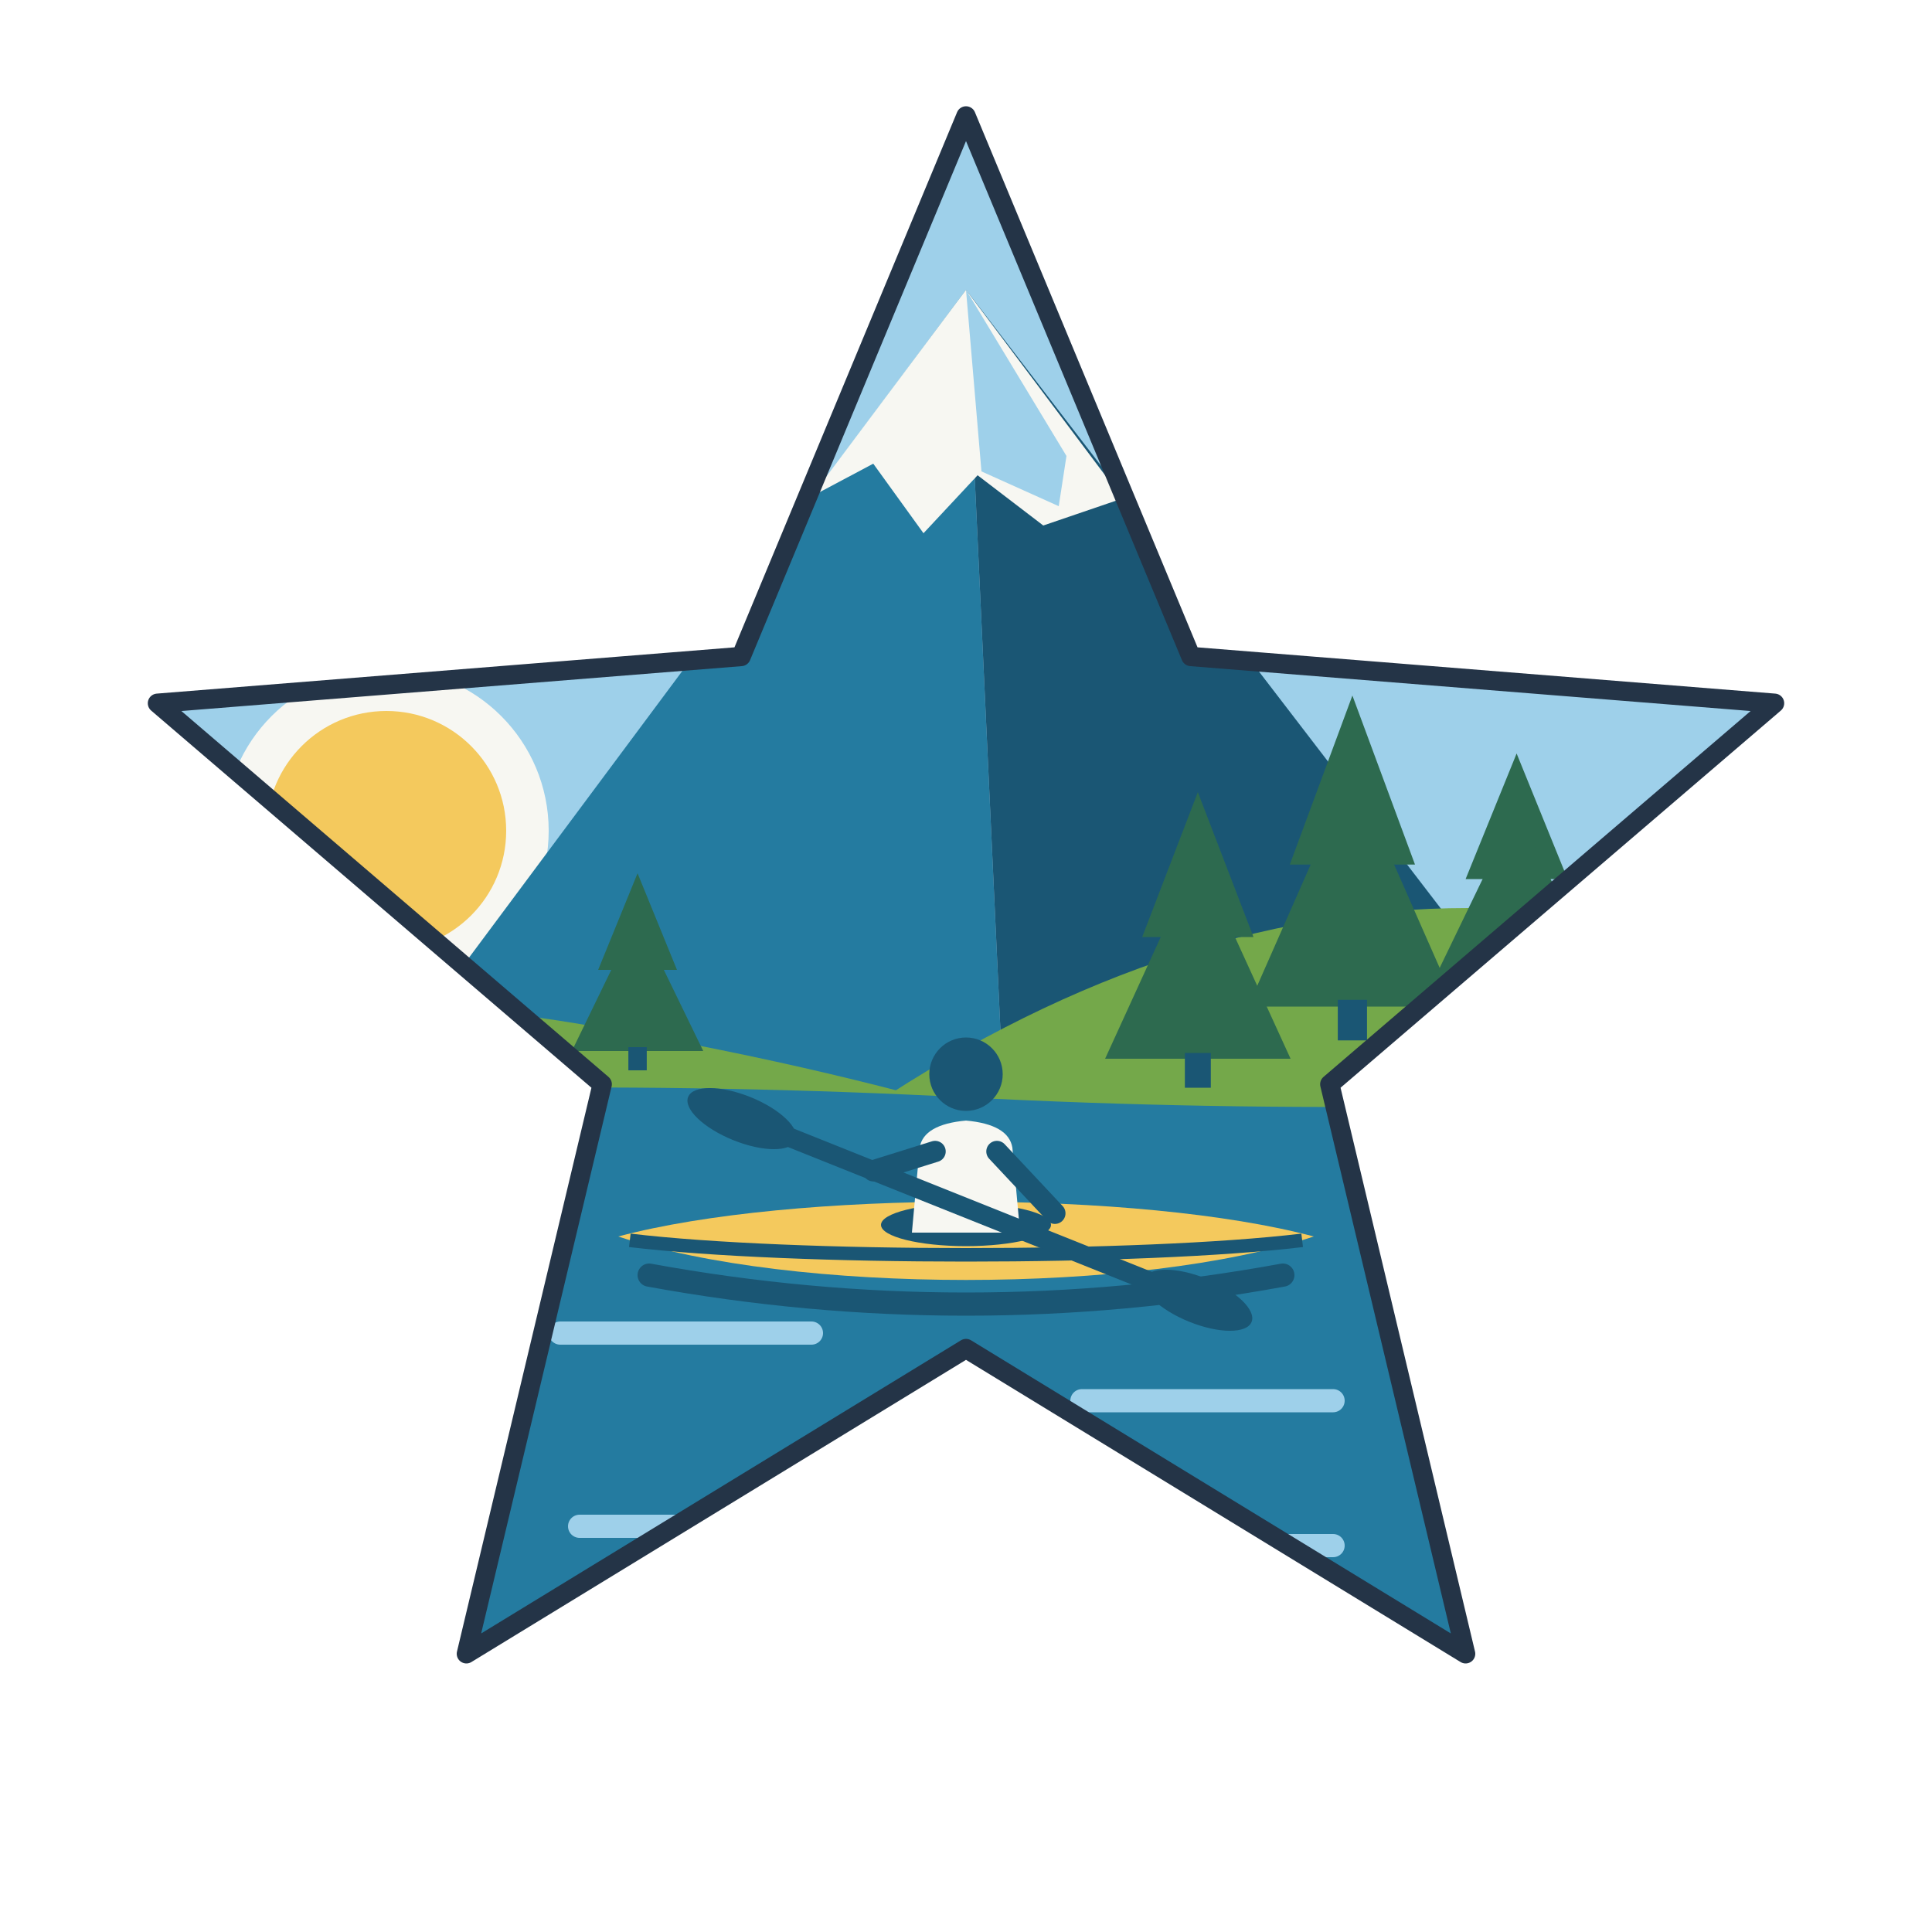
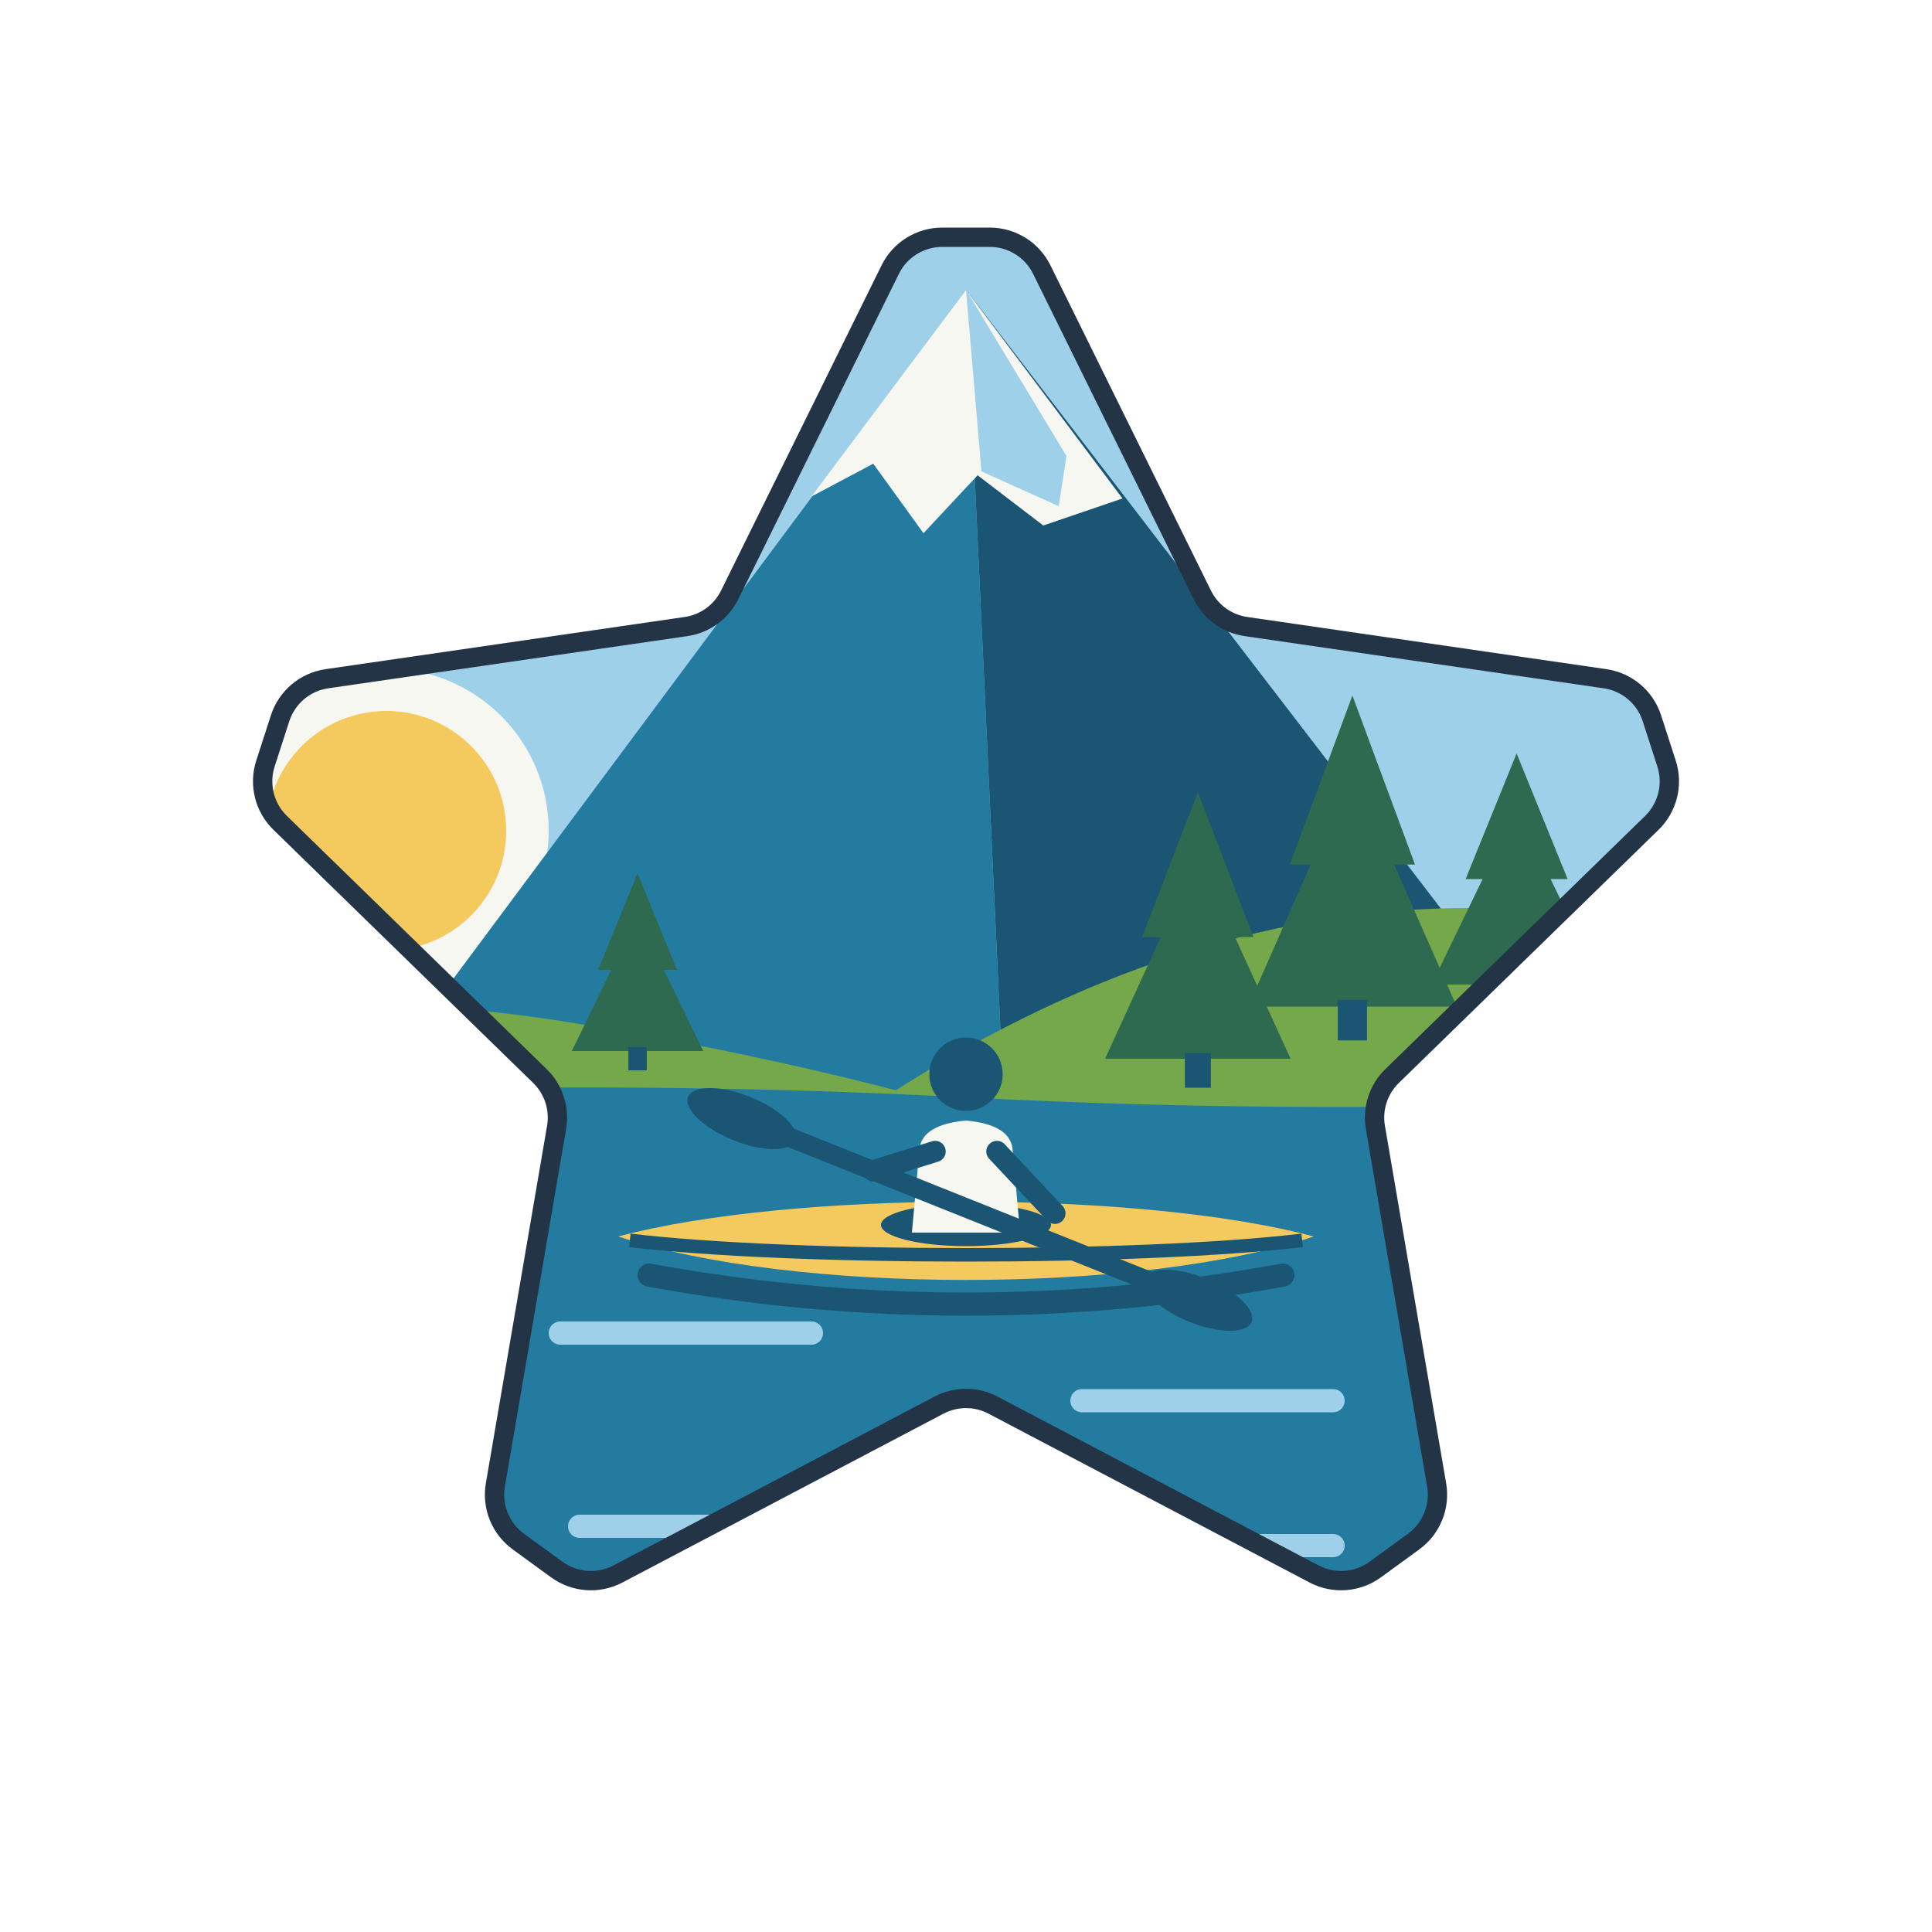
<svg xmlns="http://www.w3.org/2000/svg" viewBox="0 0 1000 1000" role="img" aria-labelledby="outdoors-illustrated-title">
  <defs>
    <clipPath id="outdoors-illustrated-clip">
-       <polygon points="500,60 616.4,339.8 918.5,364 688.3,561.2 758.6,856 500,698 241.4,856 311.7,561.2 81.5,364 383.6,339.8" />
+       <path d="M460.8,139.5 A30,30 0 0 1 487.7,122.8 L512.3,122.8 A30,30 0 0 1 539.2,139.5 L622.3,307.9 A30,30 0 0 0 644.9,324.3 L830.7,351.3 A30,30 0 0 1 855,371.7 L862.6,395.2 A30,30 0 0 1 855,425.9 L720.5,557 A30,30 0 0 0 711.9,583.5 L743.6,768.6 A30,30 0 0 1 731.7,797.9 L711.8,812.4 A30,30 0 0 1 680.2,814.7 L514,727.3 A30,30 0 0 0 486,727.3 L319.8,814.7 A30,30 0 0 1 288.2,812.4 L268.3,797.9 A30,30 0 0 1 256.4,768.6 L288.1,583.5 A30,30 0 0 0 279.5,557 L145,425.9 A30,30 0 0 1 137.4,395.2 L145,371.7 A30,30 0 0 1 169.3,351.3 L355.1,324.3 A30,30 0 0 0 377.7,307.9 Z" />
    </clipPath>
  </defs>
  <g clip-path="url(#outdoors-illustrated-clip)">
    <rect width="1000" height="1000" fill="#9ED0EA" />
    <circle cx="200" cy="430" r="84" fill="#F7F7F2" />
    <circle cx="200" cy="430" r="62" fill="#F4C95D" />
    <polygon points="500,150 180,580 520,580" fill="#247BA0" />
    <polygon points="500,150 520,580 830,580" fill="#1A5674" />
    <polygon points="500,150 420,257 452,240 478,276 506,246 540,272 581,258" fill="#F7F7F2" />
    <polygon points="500,150 508,244 548,262 552,236" fill="#9ED0EA" />
    <path d="M0,560 Q120,500 300,530 Q420,550 520,580 L0,600 Z" fill="#74A84A" />
    <path d="M440,580 Q600,470 760,470 Q900,470 1000,520 L1000,600 Z" fill="#74A84A" />
    <polygon points="620,410 591.2,485 648.8,485" fill="#2D6A4F" />
    <polygon points="620,443 572,548 668,548" fill="#2D6A4F" />
    <rect x="613.28" y="545" width="13.44" height="18" fill="#1A5674" />
    <polygon points="700,360 667.6,447.5 732.4,447.5" fill="#2D6A4F" />
    <polygon points="700,398.5 646,521 754,521" fill="#2D6A4F" />
    <rect x="692.44" y="517.5" width="15.12" height="21" fill="#1A5674" />
    <polygon points="785,390 758.6,455 811.4,455" fill="#2D6A4F" />
    <polygon points="785,418.6 741,509.6 829,509.6" fill="#2D6A4F" />
    <rect x="778.84" y="507" width="12.32" height="15.6" fill="#1A5674" />
    <polygon points="330,452 309.6,502 350.4,502" fill="#2D6A4F" />
    <polygon points="330,474 296,544 364,544" fill="#2D6A4F" />
    <rect x="325.24" y="542" width="9.52" height="12" fill="#1A5674" />
    <path d="M0,575 Q250,555 500,568 T1000,560 L1000,1000 L0,1000 Z" fill="#247BA0" />
    <path d="M290,690 L420,690 M560,725 L690,725 M300,790 L420,790 M590,800 L690,800" stroke="#9ED0EA" stroke-width="12" stroke-linecap="round" fill="none" />
    <path d="M336,660 Q500,690 664,660" stroke="#1A5674" stroke-width="12" stroke-linecap="round" fill="none" />
    <path d="M320,640 C410,616 590,616 680,640 C590,670 410,670 320,640 Z" fill="#F4C95D" />
    <path d="M326,642 C410,652 590,652 674,642" fill="none" stroke="#1A5674" stroke-width="7" />
    <ellipse cx="500" cy="634" rx="44" ry="11" fill="#1A5674" />
    <path d="M472,638 L476,594 Q478,582 500,580 Q522,582 524,594 L528,638 Z" fill="#F7F7F2" />
    <circle cx="500" cy="556" r="19" fill="#1A5674" />
    <path d="M484,596 L452,606 M516,596 L546,628" stroke="#1A5674" stroke-width="11" stroke-linecap="round" fill="none" />
    <line x1="392" y1="582" x2="612" y2="670" stroke="#1A5674" stroke-width="10" stroke-linecap="round" />
    <ellipse cx="384" cy="579" rx="30" ry="12" transform="rotate(22 384 579)" fill="#1A5674" />
    <ellipse cx="620" cy="673" rx="30" ry="12" transform="rotate(22 620 673)" fill="#1A5674" />
  </g>
-   <polygon points="500,60 616.4,339.8 918.5,364 688.3,561.2 758.6,856 500,698 241.4,856 311.7,561.2 81.5,364 383.6,339.8" fill="none" stroke="#243447" stroke-width="10" stroke-linejoin="round" />
+   <path d="M460.8,139.5 A30,30 0 0 1 487.7,122.8 L512.3,122.8 A30,30 0 0 1 539.2,139.5 L622.3,307.9 A30,30 0 0 0 644.9,324.3 L830.7,351.3 A30,30 0 0 1 855,371.7 L862.6,395.2 A30,30 0 0 1 855,425.9 L720.5,557 A30,30 0 0 0 711.9,583.5 L743.6,768.6 A30,30 0 0 1 731.7,797.9 L711.8,812.4 A30,30 0 0 1 680.2,814.7 L514,727.3 A30,30 0 0 0 486,727.3 L319.8,814.7 A30,30 0 0 1 288.2,812.4 L268.3,797.9 A30,30 0 0 1 256.4,768.6 L288.1,583.5 A30,30 0 0 0 279.5,557 L145,425.9 A30,30 0 0 1 137.4,395.2 L145,371.7 A30,30 0 0 1 169.3,351.3 L355.1,324.3 A30,30 0 0 0 377.7,307.9 Z" fill="none" stroke="#243447" stroke-width="10" stroke-linejoin="round" />
</svg>
